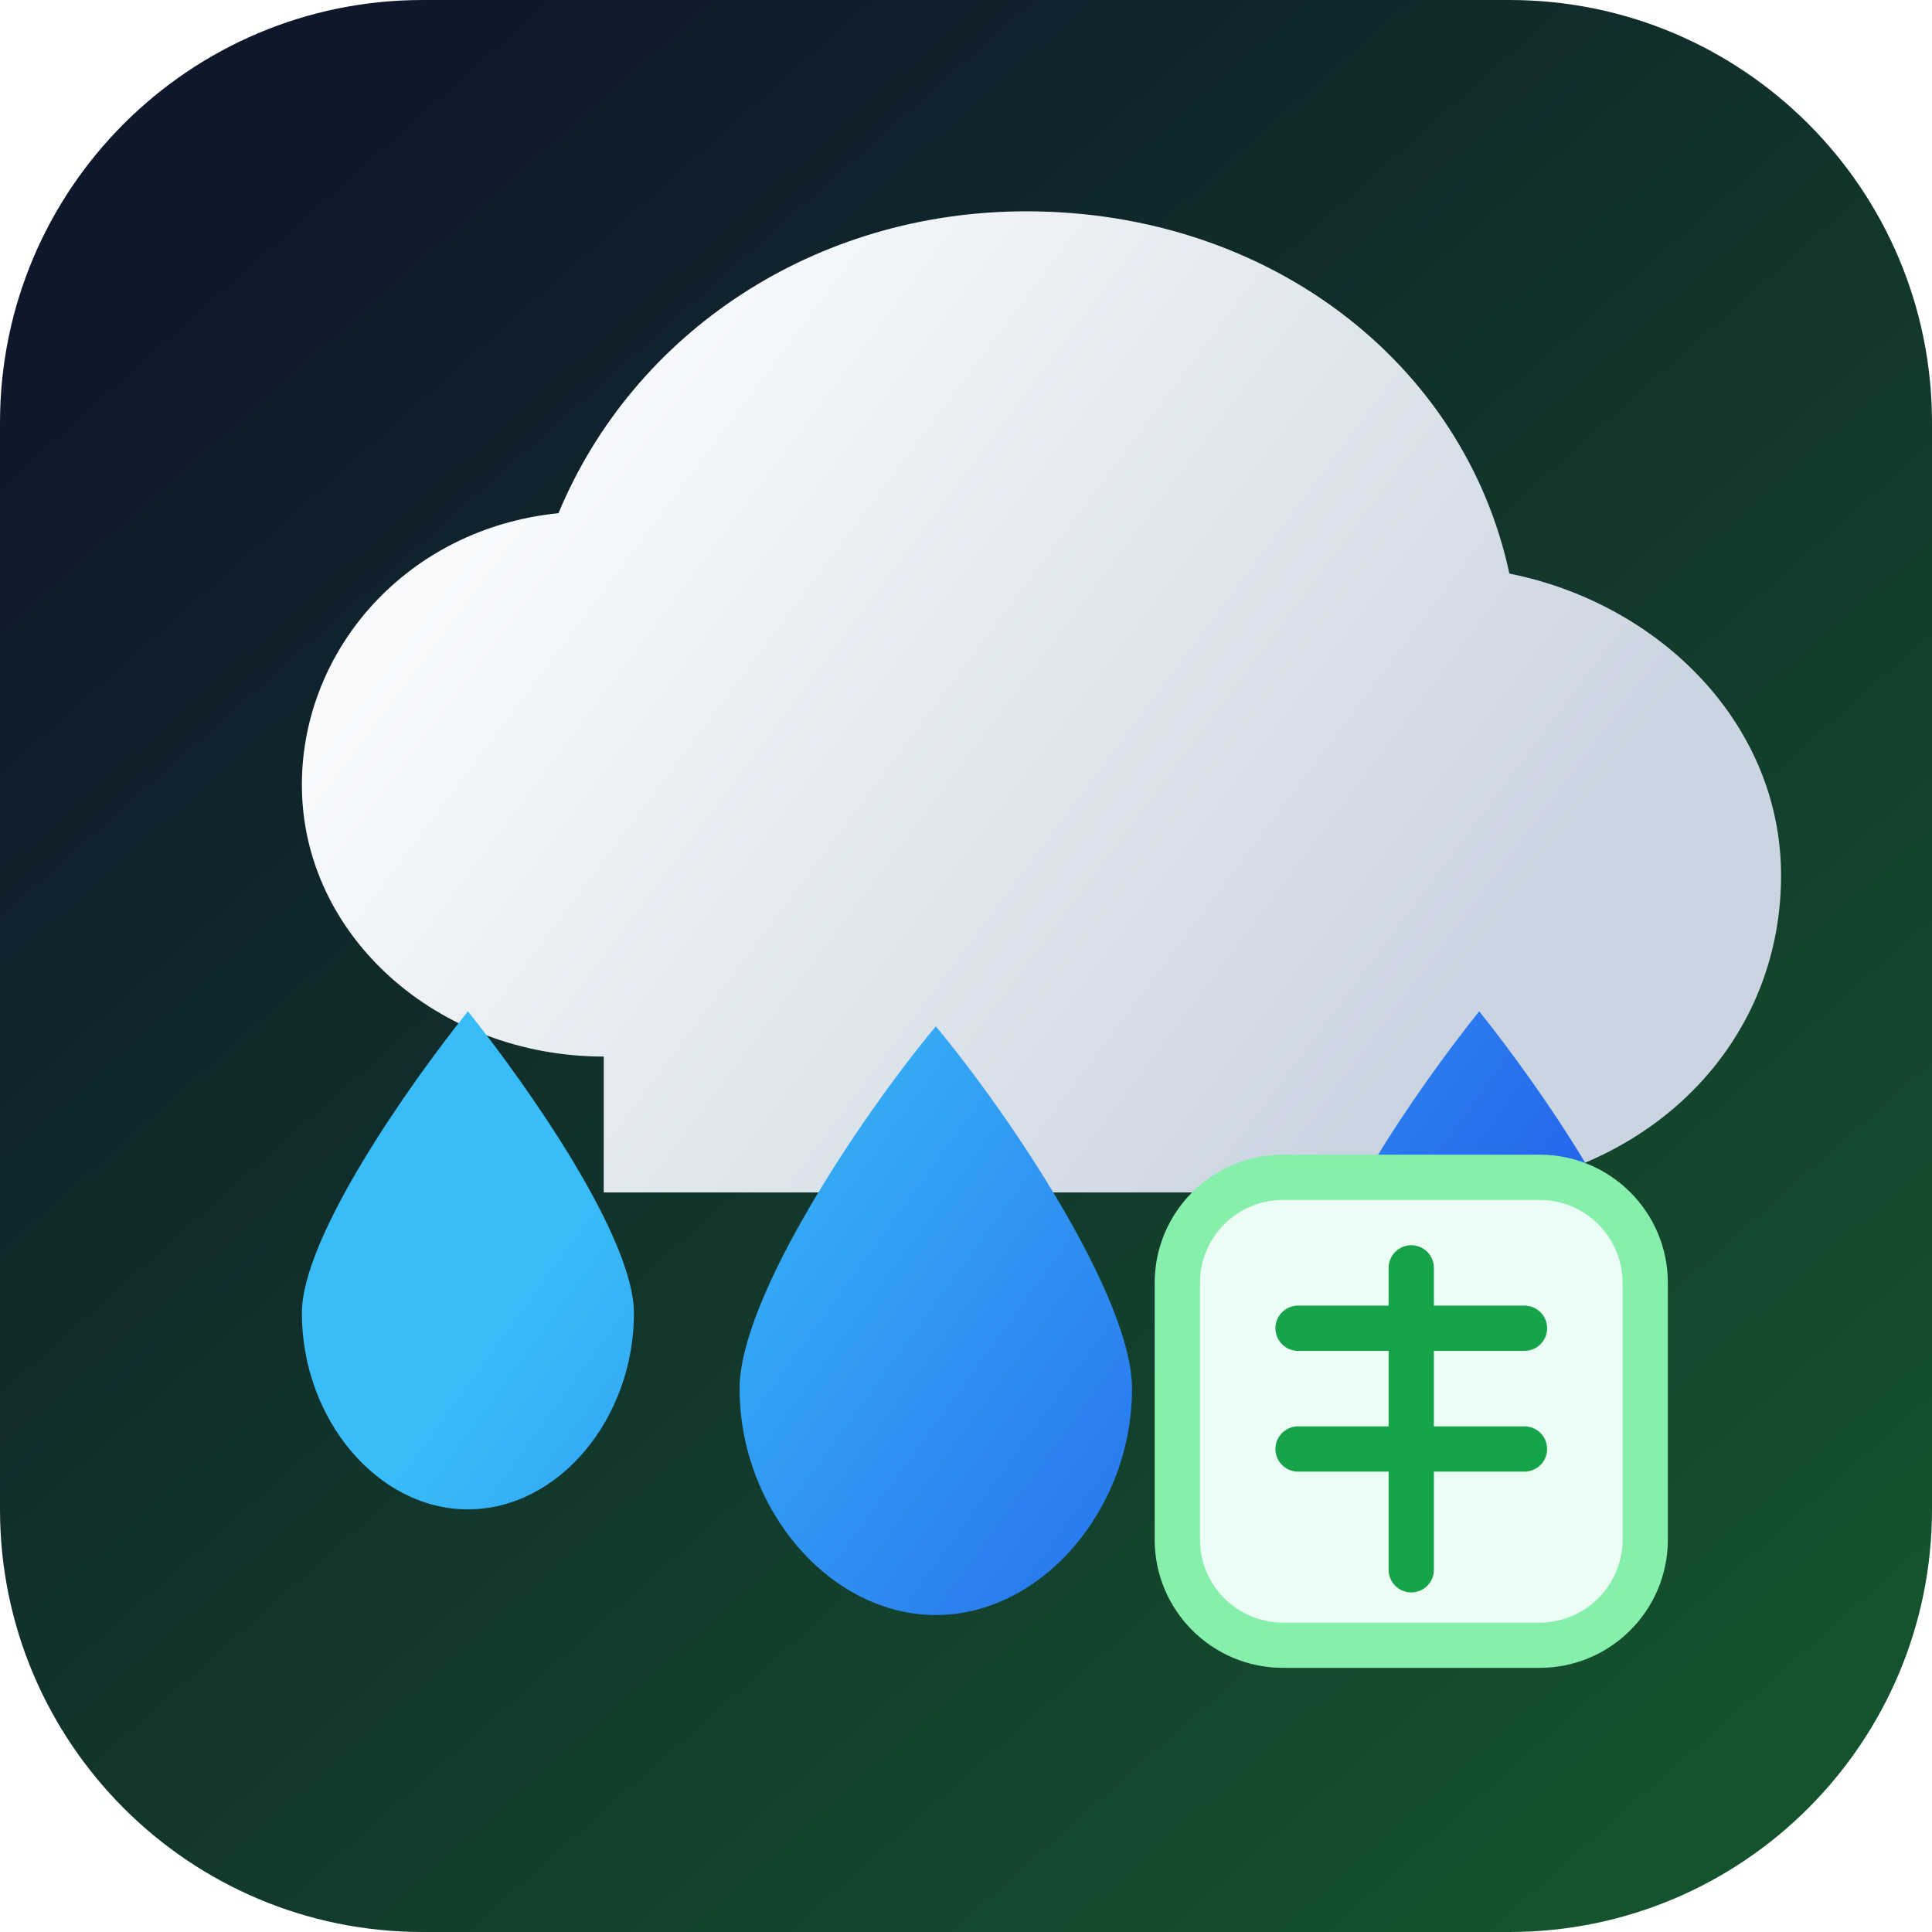
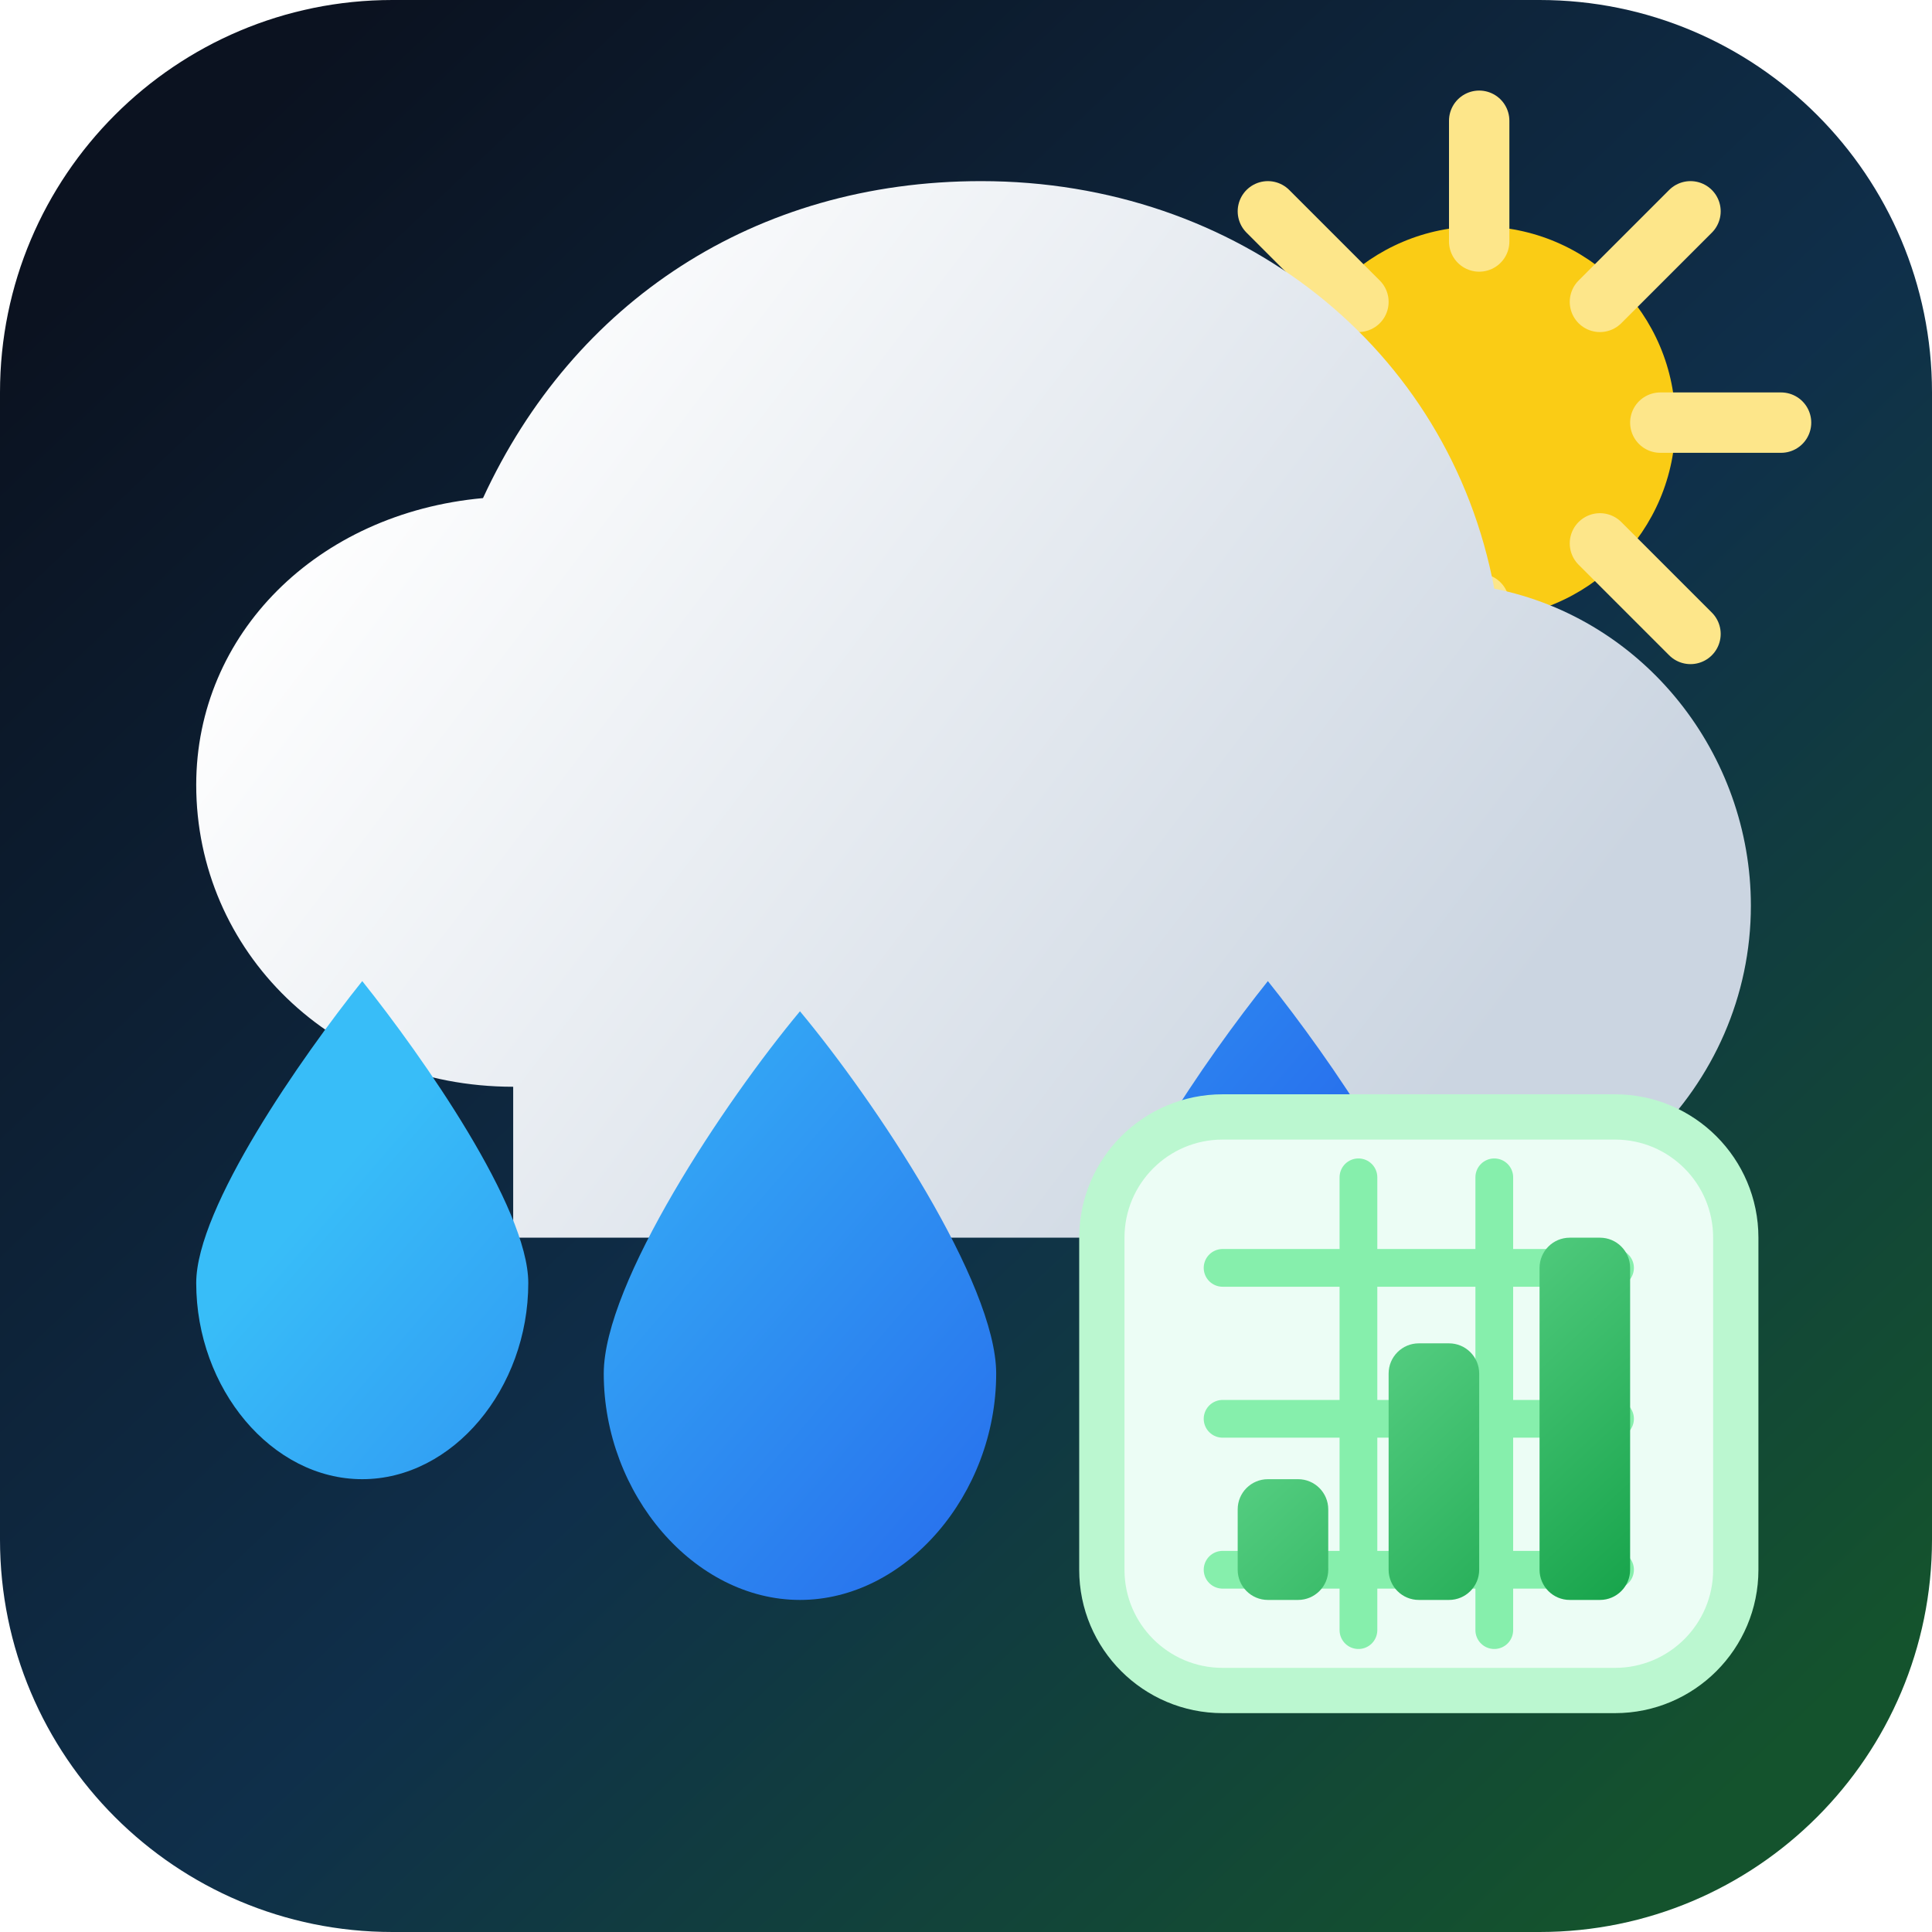
<svg xmlns="http://www.w3.org/2000/svg" viewBox="0 0 128 128" role="img" aria-labelledby="title desc">
  <defs>
-     <linearGradient id="bg" x1="18" y1="12" x2="112" y2="118" gradientUnits="userSpaceOnUse">
-       <stop offset="0" stop-color="#0f172a" />
+     <linearGradient id="background" x1="14" y1="10" x2="116" y2="118" gradientUnits="userSpaceOnUse">
+       <stop offset="0" stop-color="#0b1220" />
+       <stop offset=".55" stop-color="#0f2f4a" />
      <stop offset="1" stop-color="#14532d" />
    </linearGradient>
-     <linearGradient id="cloud" x1="35" y1="31" x2="91" y2="73" gradientUnits="userSpaceOnUse">
-       <stop offset="0" stop-color="#f8fafc" />
+     <linearGradient id="cloud" x1="26" y1="25" x2="93" y2="76" gradientUnits="userSpaceOnUse">
+       <stop offset="0" stop-color="#ffffff" />
      <stop offset="1" stop-color="#cbd5e1" />
    </linearGradient>
-     <linearGradient id="drop" x1="41" y1="76" x2="85" y2="108" gradientUnits="userSpaceOnUse">
+     <linearGradient id="rain" x1="29" y1="70" x2="72" y2="107" gradientUnits="userSpaceOnUse">
      <stop offset="0" stop-color="#38bdf8" />
      <stop offset="1" stop-color="#2563eb" />
    </linearGradient>
+     <linearGradient id="bar" x1="76" y1="78" x2="105" y2="109" gradientUnits="userSpaceOnUse">
+       <stop offset="0" stop-color="#86efac" />
+       <stop offset="1" stop-color="#16a34a" />
+     </linearGradient>
  </defs>
-   <rect width="128" height="128" rx="28" fill="url(#bg)" />
-   <path d="M40 70c-11 0-20-8-20-18 0-9 7-17 17-18 5-12 17-20 31-20 16 0 29 10 32 24 10 2 18 10 18 20 0 12-10 21-23 21H40Z" fill="url(#cloud)" />
-   <path d="M42 87c0 7-5 13-11 13s-11-6-11-13c0-5 7-15 11-20 4 5 11 15 11 20Zm33 5c0 8-6 15-13 15s-13-7-13-15c0-6 8-18 13-24 5 6 13 18 13 24Zm34-5c0 7-5 13-11 13s-11-6-11-13c0-5 7-15 11-20 4 5 11 15 11 20Z" fill="url(#drop)" />
-   <rect x="78" y="78" width="31" height="31" rx="7" fill="#ecfdf5" stroke="#86efac" stroke-width="3" />
-   <path d="M86 88h15M86 96h15M93.5 84v20" stroke="#16a34a" stroke-width="3" stroke-linecap="round" />
+   <rect x="0" y="0" width="128" height="128" rx="26" fill="url(#background)" />
+   <circle cx="98" cy="28" r="13" fill="#facc15" />
+   <path d="M98 8v8M98 40v8M78 28h8M110 28h8M84 14l6 6M106 36l6 6M112 14l-6 6M90 36l-6 6" stroke="#fde68a" stroke-width="4" stroke-linecap="round" />
+   <path d="M34 72c-12 0-21-9-21-20 0-10 8-18 19-19 6-13 18-21 33-21 17 0 31 11 34 27 10 2 17 11 17 21 0 12-10 22-23 22H34Z" fill="url(#cloud)" />
+   <path d="M35 85c0 7-5 13-11 13s-11-6-11-13c0-5 7-15 11-20 4 5 11 15 11 20Zm31 6c0 8-6 15-13 15s-13-7-13-15c0-6 8-18 13-24 5 6 13 18 13 24Zm29-6c0 7-5 13-11 13s-11-6-11-13c0-5 7-15 11-20 4 5 11 15 11 20Z" fill="url(#rain)" />
+   <rect x="73" y="74" width="42" height="38" rx="8" fill="#ecfdf5" stroke="#bbf7d0" stroke-width="3" />
+   <path d="M81 84h26M81 94h26M81 104h26M90 78v30M99 78v30" stroke="#86efac" stroke-width="2.5" stroke-linecap="round" />
+   <rect x="82" y="98" width="6" height="8" rx="2" fill="url(#bar)" />
+   <rect x="92" y="89" width="6" height="17" rx="2" fill="url(#bar)" />
+   <rect x="102" y="82" width="6" height="24" rx="2" fill="url(#bar)" />
</svg>
